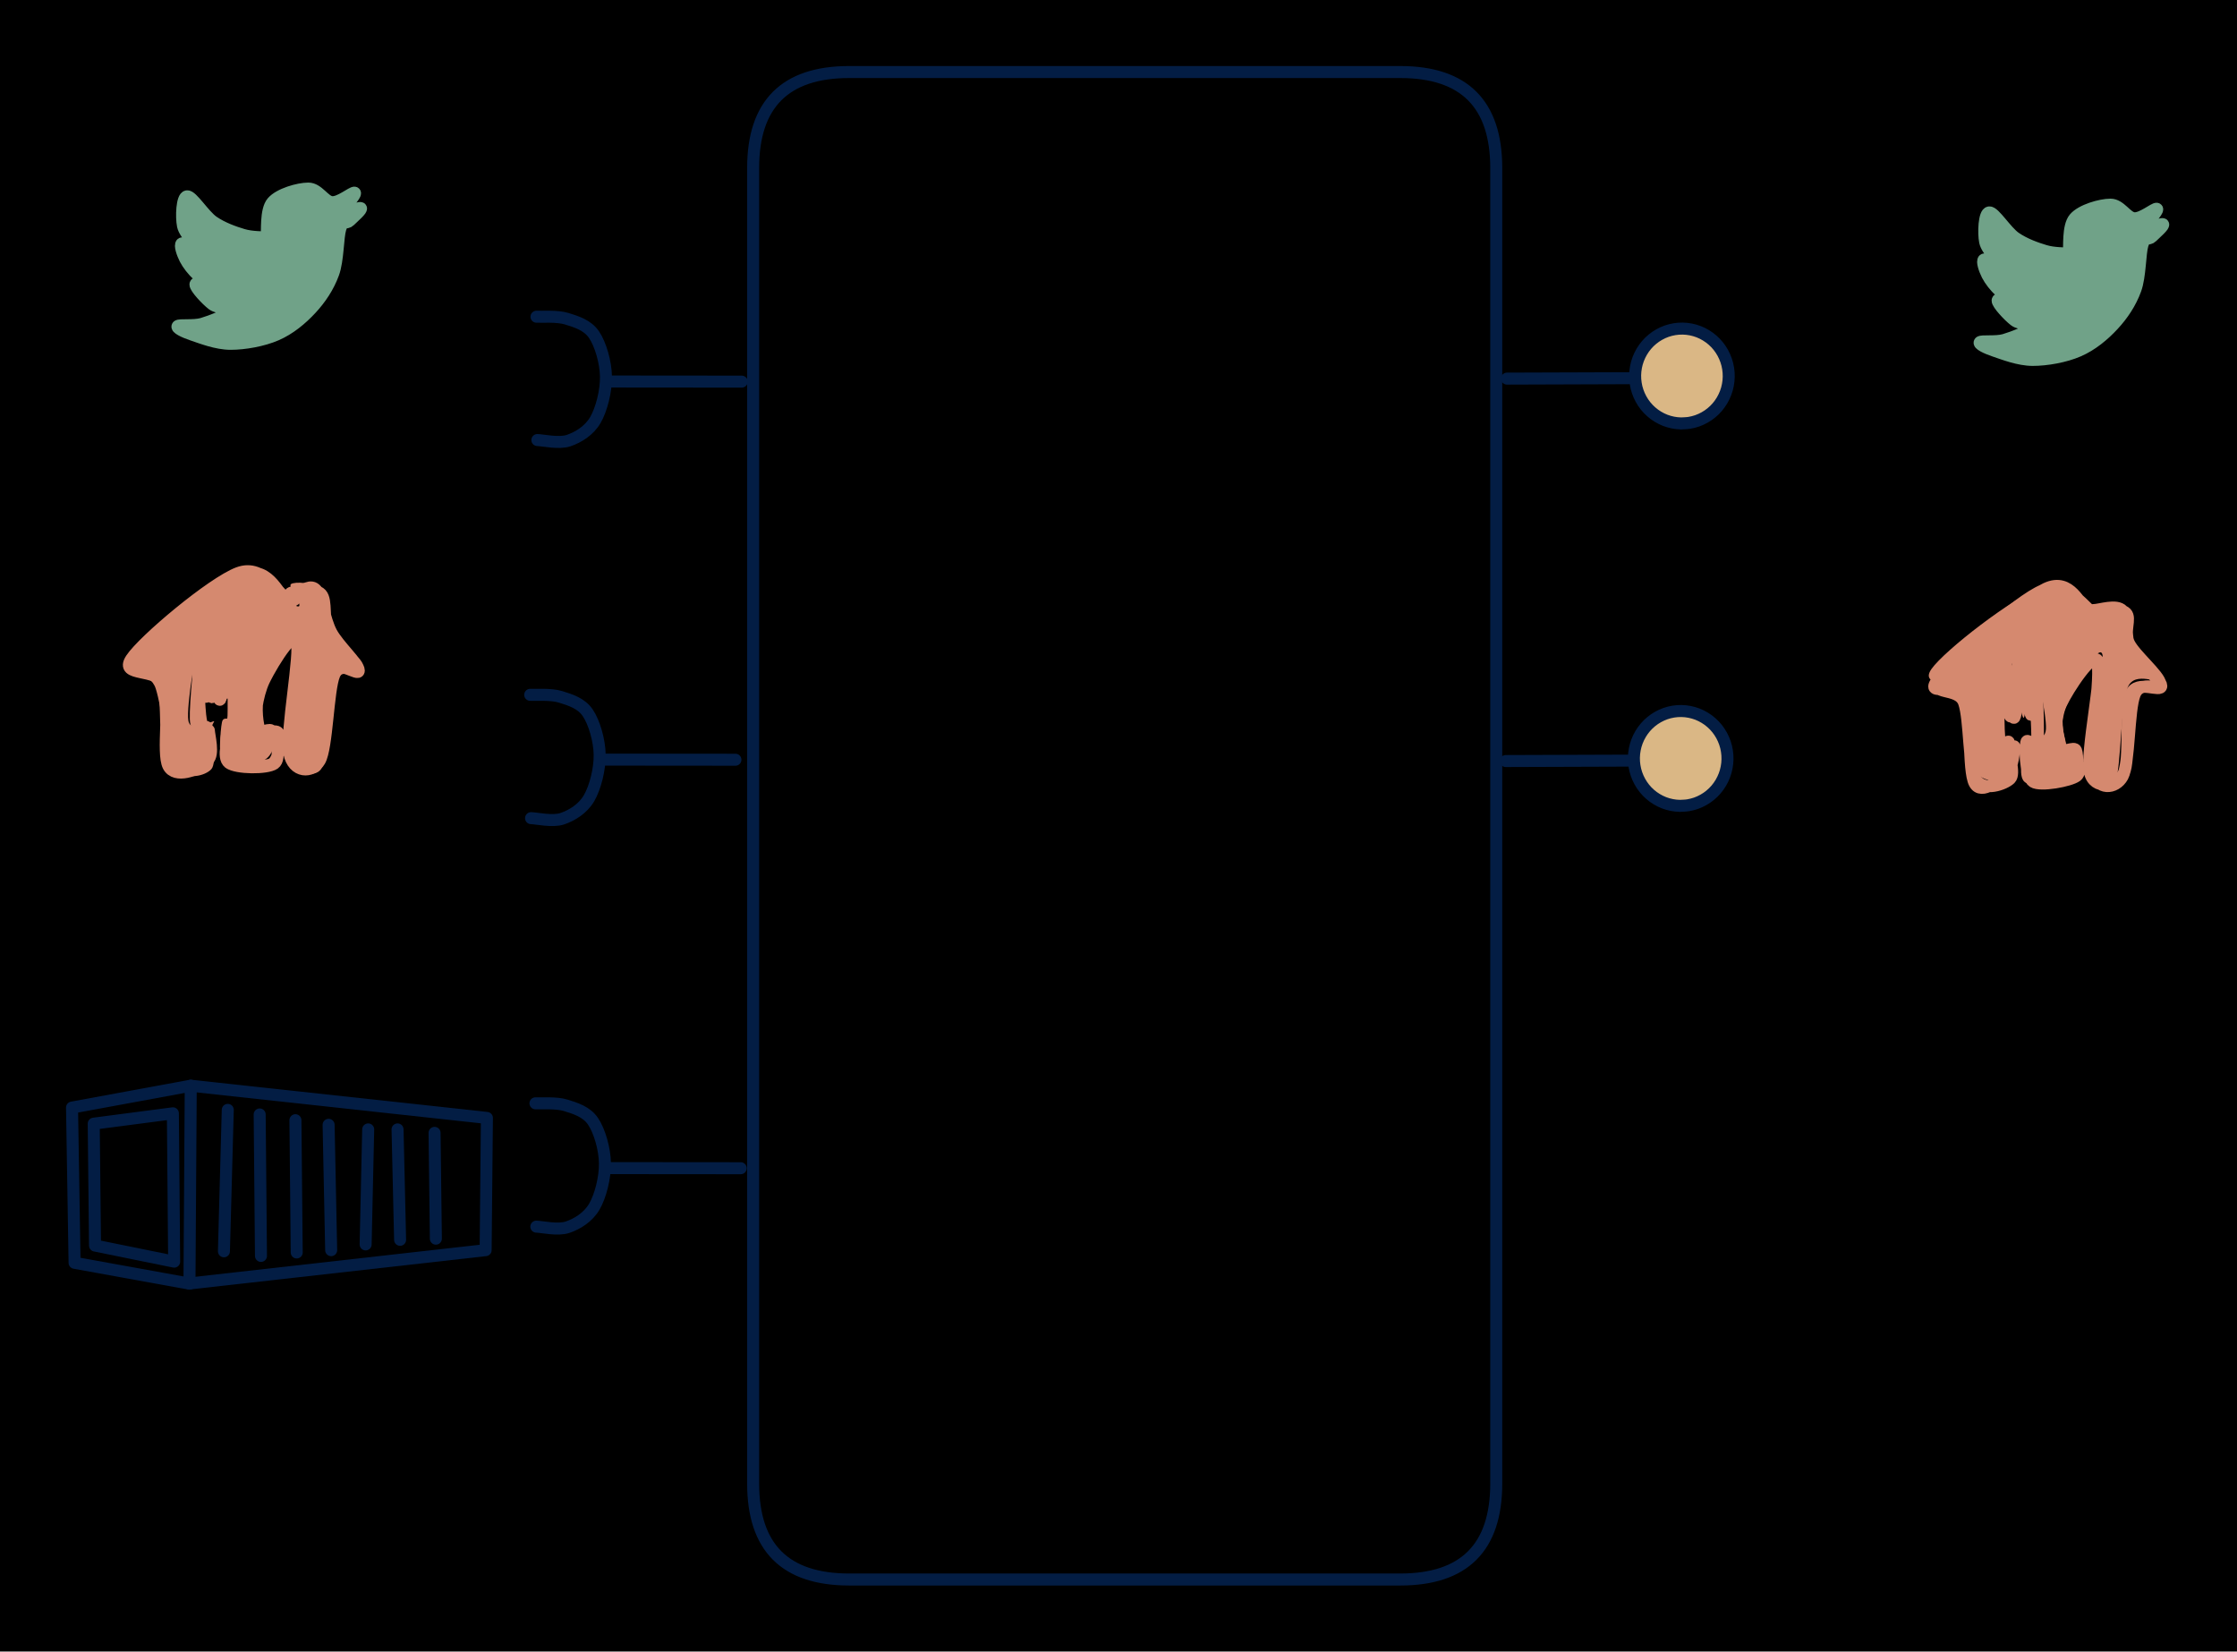
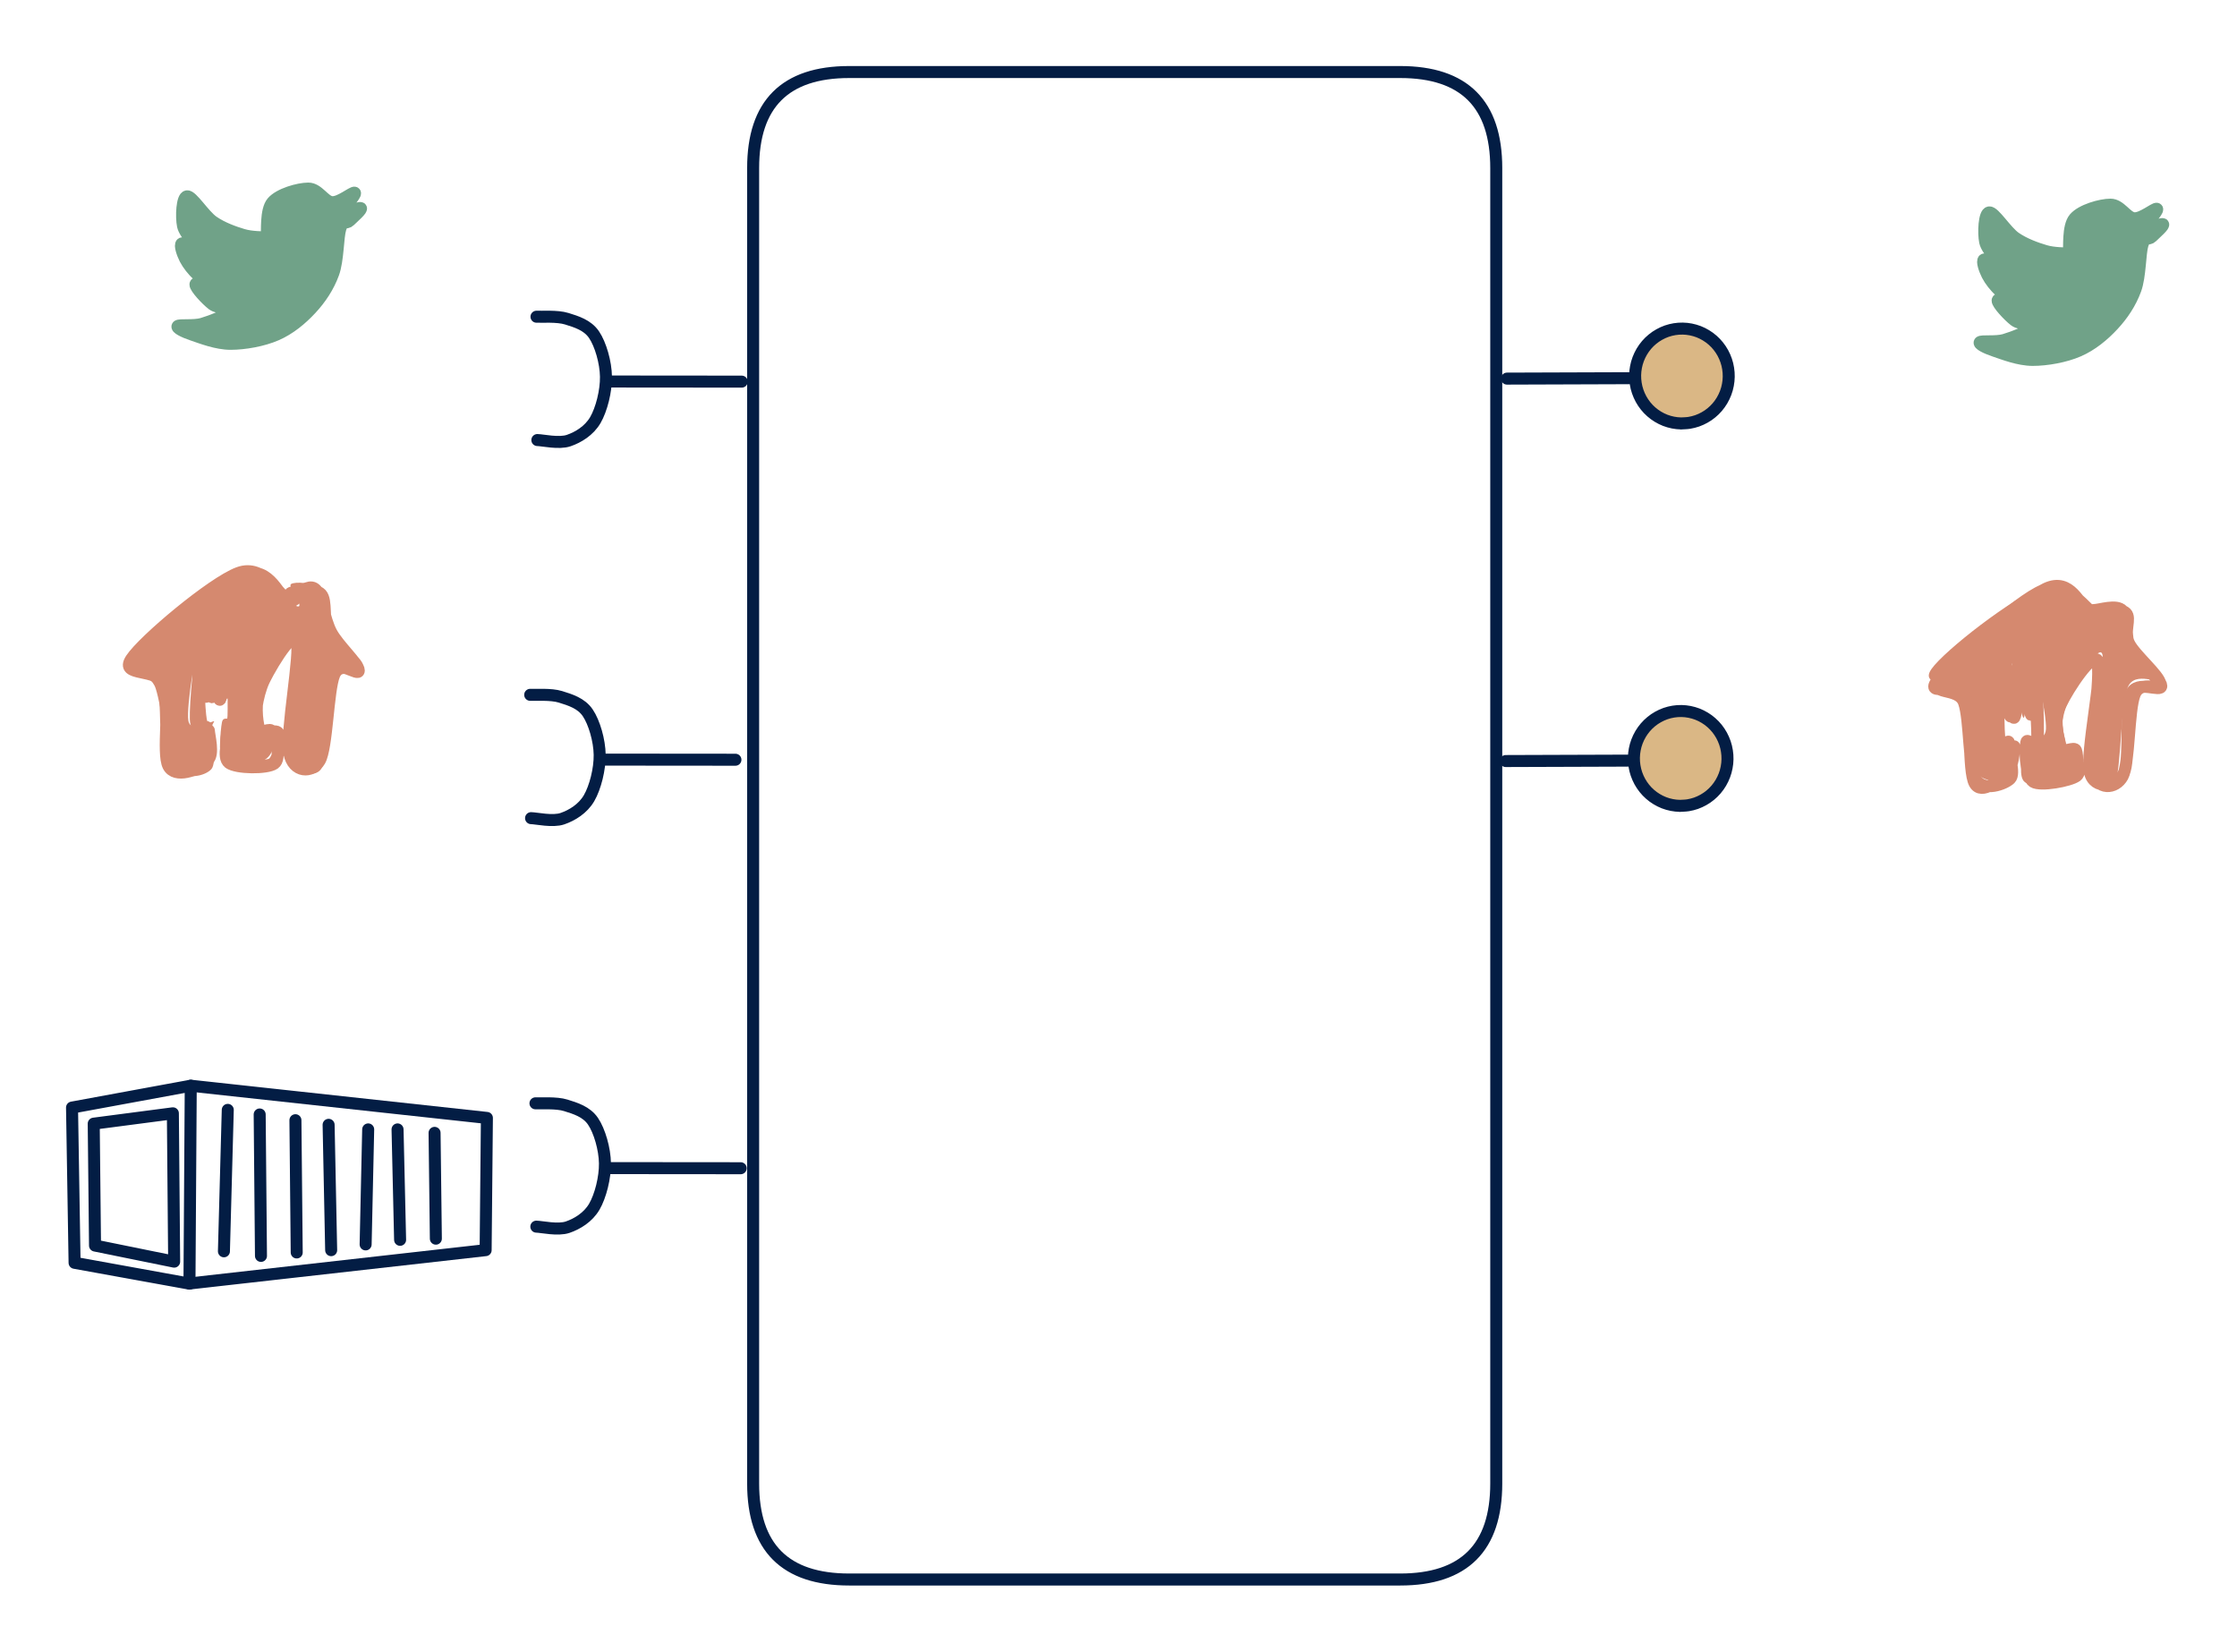
<svg xmlns="http://www.w3.org/2000/svg" version="1.1" viewBox="3001.583 -14 745.384 550.24" width="745.384" height="550.24">
-   <rect x="3001.583" y="-14" width="745.384" height="550.24" fill="#000000" />
  <g stroke-linecap="round">
    <g transform="translate(3090.403 65.15759) rotate(0 0.8961443 9.527954)" fill-rule="evenodd">
      <path d="M0 0 C0.32 -1.97, -0.4 -9.07, 1.93 -11.8 C4.25 -14.52, 10.62 -16.33, 13.92 -16.33 C17.23 -16.33, 19.21 -12.02, 21.77 -11.8 C24.34 -11.57, 28.51 -15.15, 29.33 -14.97 C30.14 -14.8, 27.6 -11.95, 26.66 -10.74 C25.72 -9.53, 22.91 -7.86, 23.7 -7.71 C24.49 -7.56, 30.74 -10.18, 31.4 -9.83 C32.07 -9.48, 28.84 -6.73, 27.7 -5.6 C26.56 -4.46, 25.5 -5.95, 24.59 -3.02 C23.68 -0.1, 23.85 7.49, 22.22 11.95 C20.59 16.41, 17.97 20.34, 14.81 23.74 C11.65 27.15, 7.73 30.42, 3.26 32.36 C-1.21 34.31, -7.33 35.39, -12 35.39 C-16.66 35.39, -21.8 33.35, -24.74 32.36 C-27.67 31.38, -30.17 30.1, -29.63 29.49 C-29.08 28.89, -24.39 29.57, -21.48 28.74 C-18.57 27.9, -12.71 25.58, -12.15 24.5 C-11.58 23.42, -16.15 23.72, -18.07 22.23 C-20 20.74, -23.75 16.76, -23.7 15.58 C-23.65 14.39, -17.9 15.65, -17.78 15.12 C-17.65 14.59, -21.4 13.74, -22.96 12.4 C-24.51 11.07, -26.22 8.85, -27.11 7.11 C-28 5.37, -29.01 2.5, -28.29 1.97 C-27.58 1.44, -22.89 4.92, -22.81 3.93 C-22.74 2.95, -27.23 -0.98, -27.85 -3.93 C-28.46 -6.88, -28.19 -13.54, -26.51 -13.76 C-24.84 -13.99, -20.89 -7.44, -17.78 -5.29 C-14.66 -3.15, -10.81 -1.79, -7.85 -0.91 C-4.89 -0.03, -1.31 -0.15, 0 0" stroke="none" stroke-width="0" fill="#70a288" fill-rule="evenodd" />
      <path d="M0 0 C0.32 -1.97, -0.4 -9.07, 1.93 -11.8 C4.25 -14.52, 10.62 -16.33, 13.92 -16.33 C17.23 -16.33, 19.21 -12.02, 21.77 -11.8 C24.34 -11.57, 28.51 -15.15, 29.33 -14.97 C30.14 -14.8, 27.6 -11.95, 26.66 -10.74 C25.72 -9.53, 22.91 -7.86, 23.7 -7.71 C24.49 -7.56, 30.74 -10.18, 31.4 -9.83 C32.07 -9.48, 28.84 -6.73, 27.7 -5.6 C26.56 -4.46, 25.5 -5.95, 24.59 -3.02 C23.68 -0.1, 23.85 7.49, 22.22 11.95 C20.59 16.41, 17.97 20.34, 14.81 23.74 C11.65 27.15, 7.73 30.42, 3.26 32.36 C-1.21 34.31, -7.33 35.39, -12 35.39 C-16.66 35.39, -21.8 33.35, -24.74 32.36 C-27.67 31.38, -30.17 30.1, -29.63 29.49 C-29.08 28.89, -24.39 29.57, -21.48 28.74 C-18.57 27.9, -12.71 25.58, -12.15 24.5 C-11.58 23.42, -16.15 23.72, -18.07 22.23 C-20 20.74, -23.75 16.76, -23.7 15.58 C-23.65 14.39, -17.9 15.65, -17.78 15.12 C-17.65 14.59, -21.4 13.74, -22.96 12.4 C-24.51 11.07, -26.22 8.85, -27.11 7.11 C-28 5.37, -29.01 2.5, -28.29 1.97 C-27.58 1.44, -22.89 4.92, -22.81 3.93 C-22.74 2.95, -27.23 -0.98, -27.85 -3.93 C-28.46 -6.88, -28.19 -13.54, -26.51 -13.76 C-24.84 -13.99, -20.89 -7.44, -17.78 -5.29 C-14.66 -3.15, -10.81 -1.79, -7.85 -0.91 C-4.89 -0.03, -1.31 -0.15, 0 0 M0 0 C0.32 -1.97, -0.4 -9.07, 1.93 -11.8 C4.25 -14.52, 10.62 -16.33, 13.92 -16.33 C17.23 -16.33, 19.21 -12.02, 21.77 -11.8 C24.34 -11.57, 28.51 -15.15, 29.33 -14.97 C30.14 -14.8, 27.6 -11.95, 26.66 -10.74 C25.72 -9.53, 22.91 -7.86, 23.7 -7.71 C24.49 -7.56, 30.74 -10.18, 31.4 -9.83 C32.07 -9.48, 28.84 -6.73, 27.7 -5.6 C26.56 -4.46, 25.5 -5.95, 24.59 -3.02 C23.68 -0.1, 23.85 7.49, 22.22 11.95 C20.59 16.41, 17.97 20.34, 14.81 23.74 C11.65 27.15, 7.73 30.42, 3.26 32.36 C-1.21 34.31, -7.33 35.39, -12 35.39 C-16.66 35.39, -21.8 33.35, -24.74 32.36 C-27.67 31.38, -30.17 30.1, -29.63 29.49 C-29.08 28.89, -24.39 29.57, -21.48 28.74 C-18.57 27.9, -12.71 25.58, -12.15 24.5 C-11.58 23.42, -16.15 23.72, -18.07 22.23 C-20 20.74, -23.75 16.76, -23.7 15.58 C-23.65 14.39, -17.9 15.65, -17.78 15.12 C-17.65 14.59, -21.4 13.74, -22.96 12.4 C-24.51 11.07, -26.22 8.85, -27.11 7.11 C-28 5.37, -29.01 2.5, -28.29 1.97 C-27.58 1.44, -22.89 4.92, -22.81 3.93 C-22.74 2.95, -27.23 -0.98, -27.85 -3.93 C-28.46 -6.88, -28.19 -13.54, -26.51 -13.76 C-24.84 -13.99, -20.89 -7.44, -17.78 -5.29 C-14.66 -3.15, -10.81 -1.79, -7.85 -0.91 C-4.89 -0.03, -1.31 -0.15, 0 0" stroke="#70a288" stroke-width="4" fill="none" />
    </g>
  </g>
  <g stroke-linecap="round">
    <g transform="translate(3070.528 228.627) rotate(0 12.30182 -18.77352)" fill-rule="evenodd">
      <path d="M1.3 -0.12 C1.67 2.04, 3.41 11.38, 1.5 13.6 C-0.41 15.82, -7.07 17.69, -10.16 13.22 C-13.26 8.76, -15.09 -7.08, -17.05 -13.19 C-19.01 -19.29, -26.9 -17.17, -21.93 -23.41 C-16.97 -29.65, 4.06 -47.75, 12.75 -50.62 C21.44 -53.48, 27.65 -41.03, 30.19 -40.6 C32.74 -40.17, 26.74 -47.14, 28.02 -48.03 C29.3 -48.92, 35.72 -48.69, 37.88 -45.95 C40.03 -43.21, 38.81 -35.8, 40.98 -31.57 C43.14 -27.34, 50.96 -23.2, 50.87 -20.56 C50.77 -17.92, 42.54 -21.39, 40.41 -15.72 C38.28 -10.05, 40.45 9.6, 38.1 13.45 C35.76 17.31, 27.72 14.45, 26.34 7.4 C24.95 0.35, 31.3 -25.57, 29.77 -28.85 C28.24 -32.12, 19.63 -16.81, 17.16 -12.26 C14.7 -7.71, 14.1 -3.57, 14.97 -1.54 C15.84 0.5, 21.57 -1.98, 22.4 -0.06 C23.24 1.87, 22.69 7.82, 19.99 9.99 C17.29 12.17, 8.69 15.01, 6.19 13.01 C3.7 11.01, 4.41 0.98, 5.02 -2.02 C5.62 -5.03, 9.27 -0.83, 9.81 -5.03 C10.35 -9.24, 8.92 -26.7, 8.26 -27.26 C7.6 -27.83, 7.01 -8.16, 5.86 -8.41 C4.72 -8.66, 2.1 -28.76, 1.39 -28.74 C0.68 -28.72, 2.17 -8.14, 1.59 -8.29 C1 -8.44, -0.82 -30.61, -2.11 -29.66 C-3.41 -28.7, -6.94 -7.12, -6.18 -2.57 C-5.42 1.99, 1.61 -2.55, 2.44 -2.32" stroke="none" stroke-width="0" fill="#d5896f" fill-rule="evenodd" />
      <path d="M0.65 0.73 C0.72 2.45, 2.45 8.73, 0.35 10.52 C-1.75 12.3, -9.42 15.74, -11.93 11.43 C-14.45 7.12, -12.8 -9.58, -14.76 -15.36 C-16.72 -21.14, -28.24 -17.27, -23.69 -23.24 C-19.15 -29.22, 4.02 -48.09, 12.49 -51.21 C20.95 -54.33, 24.48 -42.97, 27.09 -41.97 C29.71 -40.96, 26.35 -44.73, 28.18 -45.19 C30.01 -45.64, 35.99 -46.92, 38.05 -44.7 C40.11 -42.48, 38.49 -35.96, 40.54 -31.85 C42.59 -27.74, 50.01 -22.37, 50.33 -20.02 C50.64 -17.67, 44.54 -22.88, 42.41 -17.75 C40.29 -12.61, 40.08 6.47, 37.59 10.8 C35.09 15.14, 28.74 14.94, 27.45 8.27 C26.16 1.6, 31.45 -25.57, 29.86 -29.22 C28.28 -32.88, 20.01 -18.52, 17.93 -13.65 C15.84 -8.78, 16.69 -2.5, 17.35 -0.02 C18.01 2.47, 21.04 -0.72, 21.89 1.25 C22.74 3.21, 24.87 10.08, 22.45 11.79 C20.02 13.51, 9.83 13.4, 7.36 11.54 C4.88 9.68, 7.29 3, 7.59 0.62 C7.89 -1.77, 9.04 1.71, 9.17 -2.77 C9.29 -7.25, 8.85 -24.76, 8.36 -26.26 C7.86 -27.76, 6.82 -11.7, 6.2 -11.75 C5.58 -11.8, 5.39 -26.79, 4.63 -26.55 C3.88 -26.32, 2.65 -10.07, 1.67 -10.36 C0.69 -10.65, -0.37 -29.5, -1.26 -28.28 C-2.16 -27.07, -3.9 -7.73, -3.7 -3.07 C-3.5 1.58, -0.64 -1.06, -0.08 -0.36 M-0.47 0.07 C-0.58 1.92, 1.27 9.63, -0.79 11.72 C-2.85 13.8, -10.6 16.94, -12.83 12.58 C-15.06 8.23, -12.13 -8.47, -14.19 -14.42 C-16.25 -20.36, -29.32 -16.88, -25.21 -23.1 C-21.11 -29.31, 1.69 -48.43, 10.44 -51.72 C19.19 -55, 23.92 -43.86, 27.27 -42.8 C30.62 -41.73, 29 -44.78, 30.53 -45.31 C32.07 -45.84, 34.66 -48.2, 36.48 -45.98 C38.29 -43.75, 39.08 -36.43, 41.43 -31.97 C43.79 -27.51, 50.6 -21.47, 50.61 -19.23 C50.61 -16.98, 43.6 -23.35, 41.46 -18.51 C39.33 -13.67, 39.75 5.37, 37.82 9.79 C35.89 14.21, 31.08 14.64, 29.89 8.01 C28.69 1.38, 32.46 -26.01, 30.64 -29.98 C28.83 -33.96, 21.36 -20.89, 18.99 -15.84 C16.61 -10.78, 15.6 -2.56, 16.41 0.36 C17.22 3.27, 23.01 -0.28, 23.86 1.66 C24.72 3.59, 24.24 10.6, 21.54 11.95 C18.83 13.3, 10.05 11.84, 7.64 9.78 C5.23 7.71, 6.88 1.89, 7.08 -0.43 C7.29 -2.75, 8.72 0.18, 8.87 -4.17 C9.02 -8.51, 8.76 -25.61, 7.99 -26.5 C7.22 -27.38, 5.06 -8.99, 4.25 -9.47 C3.44 -9.96, 3.89 -29.23, 3.14 -29.39 C2.39 -29.56, 0.79 -10.54, -0.26 -10.46 C-1.31 -10.38, -2.83 -29.92, -3.16 -28.92 C-3.5 -27.91, -2.78 -9.4, -2.25 -4.41 C-1.73 0.58, -0.59 0.23, -0.02 1.02" stroke="#d5896f" stroke-width="4" fill="none" />
    </g>
  </g>
  <g stroke-linecap="round">
    <g transform="translate(3032.814 360.368) rotate(0 13.39865 21.26245)">
      <path d="M0 0 C0.12 10.98, 0.23 21.96, 0.43 40.61 M0 0 C0.11 10.62, 0.22 21.23, 0.43 40.61 M0.43 40.61 C8.74 42.3, 17.06 43.99, 26.8 45.97 M0.43 40.61 C6.91 41.93, 13.4 43.25, 26.8 45.97 M26.8 45.97 C26.67 30.95, 26.54 15.92, 26.37 -3.45 M26.8 45.97 C26.68 31.92, 26.56 17.86, 26.37 -3.45 M26.37 -3.45 C19.9 -2.6, 13.42 -1.75, 0 0 M26.37 -3.45 C18.23 -2.38, 10.09 -1.32, 0 0" stroke="#031d44" stroke-width="4" fill="none" />
    </g>
  </g>
  <g stroke-linecap="round">
    <g transform="translate(3025.583 355.0045) rotate(0 19.77896 25.68963)">
      <path d="M0 0 C0.24 14.44, 0.47 28.88, 0.85 51.72 M0 0 C0.33 19.89, 0.65 39.78, 0.85 51.72 M0.85 51.72 C13.09 53.94, 25.33 56.16, 39.13 58.66 M0.85 51.72 C11.18 53.59, 21.51 55.46, 39.13 58.66 M39.13 58.66 C39.28 35.59, 39.43 12.52, 39.56 -7.28 M39.13 58.66 C39.26 38.73, 39.39 18.8, 39.56 -7.28 M39.56 -7.28 C27.21 -5.01, 14.86 -2.73, 0 0 M39.56 -7.28 C28.9 -5.32, 18.25 -3.36, 0 0" stroke="#031d44" stroke-width="4" fill="none" />
    </g>
  </g>
  <g stroke-linecap="round">
    <g transform="translate(3065.141 347.7255) rotate(0 49.12839 32.94722)">
      <path d="M0 0 C34.75 3.78, 69.5 7.55, 98.68 10.73 M0 0 C37.69 4.1, 75.38 8.19, 98.68 10.73 M98.68 10.73 C98.56 23.68, 98.43 36.64, 98.26 54.78 M98.68 10.73 C98.56 23.49, 98.44 36.26, 98.26 54.78 M98.26 54.78 C74.99 57.4, 51.73 60.02, -0.43 65.89 M98.26 54.78 C66.45 58.36, 34.65 61.95, -0.43 65.89" stroke="#031d44" stroke-width="4" fill="none" />
    </g>
  </g>
  <g stroke-linecap="round">
    <g transform="translate(3077.477 355.7707) rotate(0 -0.6380311 23.56109)">
      <path d="M0 0 C-0.37 13.79, -0.75 27.57, -1.28 47.12 M0 0 C-0.43 15.74, -0.85 31.48, -1.28 47.12" stroke="#031d44" stroke-width="4" fill="none" />
    </g>
  </g>
  <g stroke-linecap="round">
    <g transform="translate(3088.11 357.3031) rotate(0 0.212677 23.56109)">
      <path d="M0 0 C0.14 15.64, 0.28 31.28, 0.43 47.12 M0 0 C0.13 14.91, 0.27 29.82, 0.43 47.12" stroke="#031d44" stroke-width="4" fill="none" />
    </g>
  </g>
  <g stroke-linecap="round">
    <g transform="translate(3100.02 359.2187) rotate(0 0.212677 22.02866)">
      <path d="M0 0 C0.1 9.99, 0.19 19.97, 0.43 44.06 M0 0 C0.15 15.56, 0.3 31.12, 0.43 44.06" stroke="#031d44" stroke-width="4" fill="none" />
    </g>
  </g>
  <g stroke-linecap="round">
    <g transform="translate(3111.079 360.7511) rotate(0 0.4253541 20.87934)">
      <path d="M0 0 C0.22 10.66, 0.43 21.32, 0.85 41.76 M0 0 C0.23 11.26, 0.46 22.53, 0.85 41.76" stroke="#031d44" stroke-width="4" fill="none" />
    </g>
  </g>
  <g stroke-linecap="round">
    <g transform="translate(3124.265 362.2835) rotate(0 -0.4253541 19.15536)">
      <path d="M0 0 C-0.27 12.08, -0.54 24.16, -0.85 38.31 M0 0 C-0.21 9.42, -0.42 18.85, -0.85 38.31" stroke="#031d44" stroke-width="4" fill="none" />
    </g>
  </g>
  <g stroke-linecap="round">
    <g transform="translate(3134.049 362.2835) rotate(0 0.4253541 18.38914)">
      <path d="M0 0 C0.27 11.76, 0.54 23.51, 0.85 36.78 M0 0 C0.23 9.92, 0.46 19.85, 0.85 36.78" stroke="#031d44" stroke-width="4" fill="none" />
    </g>
  </g>
  <g stroke-linecap="round">
    <g transform="translate(3146.384 363.4328) rotate(0 0.212677 17.62293)">
      <path d="M0 0 C0.13 10.37, 0.25 20.73, 0.43 35.25 M0 0 C0.12 10.21, 0.25 20.43, 0.43 35.25" stroke="#031d44" stroke-width="4" fill="none" />
    </g>
  </g>
  <g stroke-linecap="round" transform="translate(3252.535 10) rotate(0 123.8051 251.1225)">
    <path d="M32 0 C87.1 0, 142.2 0, 215.61 0 M32 0 C93.57 0, 155.14 0, 215.61 0 M215.61 0 C236.94 0, 247.61 10.67, 247.61 32 M215.61 0 C236.94 0, 247.61 10.67, 247.61 32 M247.61 32 C247.61 168.81, 247.61 305.63, 247.61 470.24 M247.61 32 C247.61 150.06, 247.61 268.11, 247.61 470.24 M247.61 470.24 C247.61 491.58, 236.94 502.24, 215.61 502.24 M247.61 470.24 C247.61 491.58, 236.94 502.24, 215.61 502.24 M215.61 502.24 C172.96 502.24, 130.3 502.24, 32 502.24 M215.61 502.24 C142.92 502.24, 70.23 502.24, 32 502.24 M32 502.24 C10.67 502.24, 0 491.58, 0 470.24 M32 502.24 C10.67 502.24, 0 491.58, 0 470.24 M0 470.24 C0 324.98, 0 179.72, 0 32 M0 470.24 C0 360.59, 0 250.94, 0 32 M0 32 C0 10.67, 10.67 0, 32 0 M0 32 C0 10.67, 10.67 0, 32 0" stroke="#031d44" stroke-width="4" fill="none" />
  </g>
  <g stroke-linecap="round">
    <g transform="translate(3171.795 100.8198) rotate(269.5993 20.20242 11.50673)">
      <path d="M0 0 C-0.04 1.74, -1.34 7.21, -0.25 10.44 C0.83 13.66, 2.98 17.27, 6.52 19.37 C10.05 21.46, 16.21 23.05, 20.95 23.01 C25.69 22.98, 31.74 21.29, 34.97 19.13 C38.2 16.98, 39.33 13.27, 40.35 10.08 C41.37 6.89, 40.97 1.68, 41.09 0 M0 0 C-0.04 1.74, -1.34 7.21, -0.25 10.44 C0.83 13.66, 2.98 17.27, 6.52 19.37 C10.05 21.46, 16.21 23.05, 20.95 23.01 C25.69 22.98, 31.74 21.29, 34.97 19.13 C38.2 16.98, 39.33 13.27, 40.35 10.08 C41.37 6.89, 40.97 1.68, 41.09 0" stroke="#031d44" stroke-width="4" fill="none" />
    </g>
  </g>
  <g stroke-linecap="round">
    <g transform="translate(3226.701 90.92797) rotate(269.5993 -0.1761756 22.19813)">
      <path d="M0 0 C-0.06 7.4, -0.29 37, -0.35 44.4 M0 0 C-0.06 7.4, -0.29 37, -0.35 44.4" stroke="#031d44" stroke-width="4" fill="none" />
    </g>
  </g>
  <g stroke-linecap="round">
    <g transform="translate(3169.699 226.7918) rotate(269.5993 20.20242 11.50673)">
      <path d="M0 0 C-0.04 1.74, -1.34 7.21, -0.25 10.44 C0.83 13.66, 2.98 17.27, 6.52 19.37 C10.05 21.46, 16.21 23.05, 20.95 23.01 C25.69 22.98, 31.74 21.29, 34.97 19.13 C38.2 16.98, 39.33 13.27, 40.35 10.08 C41.37 6.89, 40.97 1.68, 41.09 0 M0 0 C-0.04 1.74, -1.34 7.21, -0.25 10.44 C0.83 13.66, 2.98 17.27, 6.52 19.37 C10.05 21.46, 16.21 23.05, 20.95 23.01 C25.69 22.98, 31.74 21.29, 34.97 19.13 C38.2 16.98, 39.33 13.27, 40.35 10.08 C41.37 6.89, 40.97 1.68, 41.09 0" stroke="#031d44" stroke-width="4" fill="none" />
    </g>
  </g>
  <g stroke-linecap="round">
    <g transform="translate(3224.605 216.9) rotate(269.5993 -0.1761756 22.19813)">
      <path d="M0 0 C-0.06 7.4, -0.29 37, -0.35 44.4 M0 0 C-0.06 7.4, -0.29 37, -0.35 44.4" stroke="#031d44" stroke-width="4" fill="none" />
    </g>
  </g>
  <g stroke-linecap="round">
    <g transform="translate(3171.455 362.8896) rotate(269.5993 20.20242 11.50673)">
      <path d="M0 0 C-0.04 1.74, -1.34 7.21, -0.25 10.44 C0.83 13.66, 2.98 17.27, 6.52 19.37 C10.05 21.46, 16.21 23.05, 20.95 23.01 C25.69 22.98, 31.74 21.29, 34.97 19.13 C38.2 16.98, 39.33 13.27, 40.35 10.08 C41.37 6.89, 40.97 1.68, 41.09 0 M0 0 C-0.04 1.74, -1.34 7.21, -0.25 10.44 C0.83 13.66, 2.98 17.27, 6.52 19.37 C10.05 21.46, 16.21 23.05, 20.95 23.01 C25.69 22.98, 31.74 21.29, 34.97 19.13 C38.2 16.98, 39.33 13.27, 40.35 10.08 C41.37 6.89, 40.97 1.68, 41.09 0" stroke="#031d44" stroke-width="4" fill="none" />
    </g>
  </g>
  <g stroke-linecap="round">
    <g transform="translate(3226.361 352.9978) rotate(269.5993 -0.1761756 22.19813)">
      <path d="M0 0 C-0.06 7.4, -0.29 37, -0.35 44.4 M0 0 C-0.06 7.4, -0.29 37, -0.35 44.4" stroke="#031d44" stroke-width="4" fill="none" />
    </g>
  </g>
  <g stroke-linecap="round">
    <g transform="translate(3523.627 91.75807) rotate(90.96151 0.4103828 20.31395)">
      <path d="M0 0 C0.14 6.77, 0.68 33.86, 0.82 40.63 M0 0 C0.14 6.77, 0.68 33.86, 0.82 40.63" stroke="#031d44" stroke-width="4" fill="none" />
    </g>
  </g>
  <g stroke-linecap="round" transform="translate(3546.216 95.67833) rotate(90.96151 15.79974 15.59455)">
    <path d="M31.6 15.59 C31.6 16.5, 31.52 17.41, 31.36 18.3 C31.2 19.19, 30.96 20.08, 30.65 20.93 C30.33 21.78, 29.94 22.61, 29.48 23.39 C29.03 24.17, 28.49 24.93, 27.9 25.62 C27.32 26.31, 26.66 26.96, 25.96 27.54 C25.26 28.12, 24.49 28.65, 23.7 29.1 C22.91 29.55, 22.06 29.94, 21.2 30.25 C20.34 30.56, 19.44 30.8, 18.54 30.95 C17.64 31.11, 16.71 31.19, 15.8 31.19 C14.89 31.19, 13.96 31.11, 13.06 30.95 C12.16 30.8, 11.26 30.56, 10.4 30.25 C9.54 29.94, 8.69 29.55, 7.9 29.1 C7.11 28.65, 6.34 28.12, 5.64 27.54 C4.94 26.96, 4.28 26.31, 3.7 25.62 C3.11 24.93, 2.57 24.17, 2.12 23.39 C1.66 22.61, 1.27 21.78, 0.95 20.93 C0.64 20.08, 0.4 19.19, 0.24 18.3 C0.08 17.41, 0 16.5, 0 15.59 C0 14.69, 0.08 13.78, 0.24 12.89 C0.4 12, 0.64 11.11, 0.95 10.26 C1.27 9.41, 1.66 8.58, 2.12 7.8 C2.57 7.02, 3.11 6.26, 3.7 5.57 C4.28 4.88, 4.94 4.23, 5.64 3.65 C6.34 3.07, 7.11 2.54, 7.9 2.09 C8.69 1.64, 9.54 1.25, 10.4 0.94 C11.26 0.63, 12.16 0.39, 13.06 0.24 C13.96 0.08, 14.89 0, 15.8 0 C16.71 0, 17.64 0.08, 18.54 0.24 C19.44 0.39, 20.34 0.63, 21.2 0.94 C22.06 1.25, 22.91 1.64, 23.7 2.09 C24.49 2.54, 25.26 3.07, 25.96 3.65 C26.66 4.23, 27.32 4.88, 27.9 5.57 C28.49 6.26, 29.03 7.02, 29.48 7.8 C29.94 8.58, 30.33 9.41, 30.65 10.26 C30.96 11.11, 31.2 12, 31.36 12.89 C31.52 13.78, 31.56 15.14, 31.6 15.59 C31.64 16.05, 31.64 15.14, 31.6 15.59" stroke="none" stroke-width="0" fill="#dab785" />
    <path d="M31.6 15.59 C31.6 16.5, 31.52 17.41, 31.36 18.3 C31.2 19.19, 30.96 20.08, 30.65 20.93 C30.33 21.78, 29.94 22.61, 29.48 23.39 C29.03 24.17, 28.49 24.93, 27.9 25.62 C27.32 26.31, 26.66 26.96, 25.96 27.54 C25.26 28.12, 24.49 28.65, 23.7 29.1 C22.91 29.55, 22.06 29.94, 21.2 30.25 C20.34 30.56, 19.44 30.8, 18.54 30.95 C17.64 31.11, 16.71 31.19, 15.8 31.19 C14.89 31.19, 13.96 31.11, 13.06 30.95 C12.16 30.8, 11.26 30.56, 10.4 30.25 C9.54 29.94, 8.69 29.55, 7.9 29.1 C7.11 28.65, 6.34 28.12, 5.64 27.54 C4.94 26.96, 4.28 26.31, 3.7 25.62 C3.11 24.93, 2.57 24.17, 2.12 23.39 C1.66 22.61, 1.27 21.78, 0.95 20.93 C0.64 20.08, 0.4 19.19, 0.24 18.3 C0.08 17.41, 0 16.5, 0 15.59 C0 14.69, 0.08 13.78, 0.24 12.89 C0.4 12, 0.64 11.11, 0.95 10.26 C1.27 9.41, 1.66 8.58, 2.12 7.8 C2.57 7.02, 3.11 6.26, 3.7 5.57 C4.28 4.88, 4.94 4.23, 5.64 3.65 C6.34 3.07, 7.11 2.54, 7.9 2.09 C8.69 1.64, 9.54 1.25, 10.4 0.94 C11.26 0.63, 12.16 0.39, 13.06 0.24 C13.96 0.08, 14.89 0, 15.8 0 C16.71 0, 17.64 0.08, 18.54 0.24 C19.44 0.39, 20.34 0.63, 21.2 0.94 C22.06 1.25, 22.91 1.64, 23.7 2.09 C24.49 2.54, 25.26 3.07, 25.96 3.65 C26.66 4.23, 27.32 4.88, 27.9 5.57 C28.49 6.26, 29.03 7.02, 29.48 7.8 C29.94 8.58, 30.33 9.41, 30.65 10.26 C30.96 11.11, 31.2 12, 31.36 12.89 C31.52 13.78, 31.56 15.14, 31.6 15.59 C31.64 16.05, 31.64 15.14, 31.6 15.59" stroke="#031d44" stroke-width="4" fill="none" />
  </g>
  <g stroke-linecap="round">
    <g transform="translate(3523.213 219.1714) rotate(90.96151 0.4103828 20.31395)">
      <path d="M0 0 C0.14 6.77, 0.68 33.86, 0.82 40.63 M0 0 C0.14 6.77, 0.68 33.86, 0.82 40.63" stroke="#031d44" stroke-width="4" fill="none" />
    </g>
  </g>
  <g stroke-linecap="round" transform="translate(3545.803 223.0917) rotate(90.96151 15.79974 15.59455)">
    <path d="M31.6 15.59 C31.6 16.5, 31.52 17.41, 31.36 18.3 C31.2 19.19, 30.96 20.08, 30.65 20.93 C30.33 21.78, 29.94 22.61, 29.48 23.39 C29.03 24.17, 28.49 24.93, 27.9 25.62 C27.32 26.31, 26.66 26.96, 25.96 27.54 C25.26 28.12, 24.49 28.65, 23.7 29.1 C22.91 29.55, 22.06 29.94, 21.2 30.25 C20.34 30.56, 19.44 30.8, 18.54 30.95 C17.64 31.11, 16.71 31.19, 15.8 31.19 C14.89 31.19, 13.96 31.11, 13.06 30.95 C12.16 30.8, 11.26 30.56, 10.4 30.25 C9.54 29.94, 8.69 29.55, 7.9 29.1 C7.11 28.65, 6.34 28.12, 5.64 27.54 C4.94 26.96, 4.28 26.31, 3.7 25.62 C3.11 24.93, 2.57 24.17, 2.12 23.39 C1.66 22.61, 1.27 21.78, 0.95 20.93 C0.64 20.08, 0.4 19.19, 0.24 18.3 C0.08 17.41, 0 16.5, 0 15.59 C0 14.69, 0.08 13.78, 0.24 12.89 C0.4 12, 0.64 11.11, 0.95 10.26 C1.27 9.41, 1.66 8.58, 2.12 7.8 C2.57 7.02, 3.11 6.26, 3.7 5.57 C4.28 4.88, 4.94 4.23, 5.64 3.65 C6.34 3.07, 7.11 2.54, 7.9 2.09 C8.69 1.64, 9.54 1.25, 10.4 0.94 C11.26 0.63, 12.16 0.39, 13.06 0.24 C13.96 0.08, 14.89 0, 15.8 0 C16.71 0, 17.64 0.08, 18.54 0.24 C19.44 0.39, 20.34 0.63, 21.2 0.94 C22.06 1.25, 22.91 1.64, 23.7 2.09 C24.49 2.54, 25.26 3.07, 25.96 3.65 C26.66 4.23, 27.32 4.88, 27.9 5.57 C28.49 6.26, 29.03 7.02, 29.48 7.8 C29.94 8.58, 30.33 9.41, 30.65 10.26 C30.96 11.11, 31.2 12, 31.36 12.89 C31.52 13.78, 31.56 15.14, 31.6 15.59 C31.64 16.05, 31.64 15.14, 31.6 15.59" stroke="none" stroke-width="0" fill="#dab785" />
    <path d="M31.6 15.59 C31.6 16.5, 31.52 17.41, 31.36 18.3 C31.2 19.19, 30.96 20.08, 30.65 20.93 C30.33 21.78, 29.94 22.61, 29.48 23.39 C29.03 24.17, 28.49 24.93, 27.9 25.62 C27.32 26.31, 26.66 26.96, 25.96 27.54 C25.26 28.12, 24.49 28.65, 23.7 29.1 C22.91 29.55, 22.06 29.94, 21.2 30.25 C20.34 30.56, 19.44 30.8, 18.54 30.95 C17.64 31.11, 16.71 31.19, 15.8 31.19 C14.89 31.19, 13.96 31.11, 13.06 30.95 C12.16 30.8, 11.26 30.56, 10.4 30.25 C9.54 29.94, 8.69 29.55, 7.9 29.1 C7.11 28.65, 6.34 28.12, 5.64 27.54 C4.94 26.96, 4.28 26.31, 3.7 25.62 C3.11 24.93, 2.57 24.17, 2.12 23.39 C1.66 22.61, 1.27 21.78, 0.95 20.93 C0.64 20.08, 0.4 19.19, 0.24 18.3 C0.08 17.41, 0 16.5, 0 15.59 C0 14.69, 0.08 13.78, 0.24 12.89 C0.4 12, 0.64 11.11, 0.95 10.26 C1.27 9.41, 1.66 8.58, 2.12 7.8 C2.57 7.02, 3.11 6.26, 3.7 5.57 C4.28 4.88, 4.94 4.23, 5.64 3.65 C6.34 3.07, 7.11 2.54, 7.9 2.09 C8.69 1.64, 9.54 1.25, 10.4 0.94 C11.26 0.63, 12.16 0.39, 13.06 0.24 C13.96 0.08, 14.89 0, 15.8 0 C16.71 0, 17.64 0.08, 18.54 0.24 C19.44 0.39, 20.34 0.63, 21.2 0.94 C22.06 1.25, 22.91 1.64, 23.7 2.09 C24.49 2.54, 25.26 3.07, 25.96 3.65 C26.66 4.23, 27.32 4.88, 27.9 5.57 C28.49 6.26, 29.03 7.02, 29.48 7.8 C29.94 8.58, 30.33 9.41, 30.65 10.26 C30.96 11.11, 31.2 12, 31.36 12.89 C31.52 13.78, 31.56 15.14, 31.6 15.59 C31.64 16.05, 31.64 15.14, 31.6 15.59" stroke="#031d44" stroke-width="4" fill="none" />
  </g>
  <g stroke-linecap="round">
    <g transform="translate(3690.898 70.51788) rotate(0 0.8961443 9.527954)" fill-rule="evenodd">
      <path d="M0 0 C0.32 -1.97, -0.4 -9.07, 1.93 -11.8 C4.25 -14.52, 10.62 -16.33, 13.92 -16.33 C17.23 -16.33, 19.21 -12.02, 21.77 -11.8 C24.34 -11.57, 28.51 -15.15, 29.33 -14.97 C30.14 -14.8, 27.6 -11.95, 26.66 -10.74 C25.72 -9.53, 22.91 -7.86, 23.7 -7.71 C24.49 -7.56, 30.74 -10.18, 31.4 -9.83 C32.07 -9.48, 28.84 -6.73, 27.7 -5.6 C26.56 -4.46, 25.5 -5.95, 24.59 -3.02 C23.68 -0.1, 23.85 7.49, 22.22 11.95 C20.59 16.41, 17.97 20.34, 14.81 23.74 C11.65 27.15, 7.73 30.42, 3.26 32.36 C-1.21 34.31, -7.33 35.39, -12 35.39 C-16.66 35.39, -21.8 33.35, -24.74 32.36 C-27.67 31.38, -30.17 30.1, -29.63 29.49 C-29.08 28.89, -24.39 29.57, -21.48 28.74 C-18.57 27.9, -12.71 25.58, -12.15 24.5 C-11.58 23.42, -16.15 23.72, -18.07 22.23 C-20 20.74, -23.75 16.76, -23.7 15.58 C-23.65 14.39, -17.9 15.65, -17.78 15.12 C-17.65 14.59, -21.4 13.74, -22.96 12.4 C-24.51 11.07, -26.22 8.85, -27.11 7.11 C-28 5.37, -29.01 2.5, -28.29 1.97 C-27.58 1.44, -22.89 4.92, -22.81 3.93 C-22.74 2.95, -27.23 -0.98, -27.85 -3.93 C-28.46 -6.88, -28.19 -13.54, -26.51 -13.76 C-24.84 -13.99, -20.89 -7.44, -17.78 -5.29 C-14.66 -3.15, -10.81 -1.79, -7.85 -0.91 C-4.89 -0.03, -1.31 -0.15, 0 0" stroke="none" stroke-width="0" fill="#70a288" fill-rule="evenodd" />
      <path d="M0 0 C0.32 -1.97, -0.4 -9.07, 1.93 -11.8 C4.25 -14.52, 10.62 -16.33, 13.92 -16.33 C17.23 -16.33, 19.21 -12.02, 21.77 -11.8 C24.34 -11.57, 28.51 -15.15, 29.33 -14.97 C30.14 -14.8, 27.6 -11.95, 26.66 -10.74 C25.72 -9.53, 22.91 -7.86, 23.7 -7.71 C24.49 -7.56, 30.74 -10.18, 31.4 -9.83 C32.07 -9.48, 28.84 -6.73, 27.7 -5.6 C26.56 -4.46, 25.5 -5.95, 24.59 -3.02 C23.68 -0.1, 23.85 7.49, 22.22 11.95 C20.59 16.41, 17.97 20.34, 14.81 23.74 C11.65 27.15, 7.73 30.42, 3.26 32.36 C-1.21 34.31, -7.33 35.39, -12 35.39 C-16.66 35.39, -21.8 33.35, -24.74 32.36 C-27.67 31.38, -30.17 30.1, -29.63 29.49 C-29.08 28.89, -24.39 29.57, -21.48 28.74 C-18.57 27.9, -12.71 25.58, -12.15 24.5 C-11.58 23.42, -16.15 23.72, -18.07 22.23 C-20 20.74, -23.75 16.76, -23.7 15.58 C-23.65 14.39, -17.9 15.65, -17.78 15.12 C-17.65 14.59, -21.4 13.74, -22.96 12.4 C-24.51 11.07, -26.22 8.85, -27.11 7.11 C-28 5.37, -29.01 2.5, -28.29 1.97 C-27.58 1.44, -22.89 4.92, -22.81 3.93 C-22.74 2.95, -27.23 -0.98, -27.85 -3.93 C-28.46 -6.88, -28.19 -13.54, -26.51 -13.76 C-24.84 -13.99, -20.89 -7.44, -17.78 -5.29 C-14.66 -3.15, -10.81 -1.79, -7.85 -0.91 C-4.89 -0.03, -1.31 -0.15, 0 0 M0 0 C0.32 -1.97, -0.4 -9.07, 1.93 -11.8 C4.25 -14.52, 10.62 -16.33, 13.92 -16.33 C17.23 -16.33, 19.21 -12.02, 21.77 -11.8 C24.34 -11.57, 28.51 -15.15, 29.33 -14.97 C30.14 -14.8, 27.6 -11.95, 26.66 -10.74 C25.72 -9.53, 22.91 -7.86, 23.7 -7.71 C24.49 -7.56, 30.74 -10.18, 31.4 -9.83 C32.07 -9.48, 28.84 -6.73, 27.7 -5.6 C26.56 -4.46, 25.5 -5.95, 24.59 -3.02 C23.68 -0.1, 23.85 7.49, 22.22 11.95 C20.59 16.41, 17.97 20.34, 14.81 23.74 C11.65 27.15, 7.73 30.42, 3.26 32.36 C-1.21 34.31, -7.33 35.39, -12 35.39 C-16.66 35.39, -21.8 33.35, -24.74 32.36 C-27.67 31.38, -30.17 30.1, -29.63 29.49 C-29.08 28.89, -24.39 29.57, -21.48 28.74 C-18.57 27.9, -12.71 25.58, -12.15 24.5 C-11.58 23.42, -16.15 23.72, -18.07 22.23 C-20 20.74, -23.75 16.76, -23.7 15.58 C-23.65 14.39, -17.9 15.65, -17.78 15.12 C-17.65 14.59, -21.4 13.74, -22.96 12.4 C-24.51 11.07, -26.22 8.85, -27.11 7.11 C-28 5.37, -29.01 2.5, -28.29 1.97 C-27.58 1.44, -22.89 4.92, -22.81 3.93 C-22.74 2.95, -27.23 -0.98, -27.85 -3.93 C-28.46 -6.88, -28.19 -13.54, -26.51 -13.76 C-24.84 -13.99, -20.89 -7.44, -17.78 -5.29 C-14.66 -3.15, -10.81 -1.79, -7.85 -0.91 C-4.89 -0.03, -1.31 -0.15, 0 0" stroke="#70a288" stroke-width="4" fill="none" />
    </g>
  </g>
  <g stroke-linecap="round">
    <g transform="translate(3671.023 233.9873) rotate(0 12.88903 -19.13883)" fill-rule="evenodd">
      <path d="M-1.23 -1.23 C-1.2 0.69, 4.12 7.36, 2.62 9.22 C1.11 11.07, -7.3 14, -10.24 9.91 C-13.18 5.81, -12.45 -9.51, -15.05 -15.34 C-17.65 -21.18, -30.17 -18.93, -25.86 -25.1 C-21.54 -31.27, 1.54 -49.18, 10.82 -52.35 C20.11 -55.52, 26.97 -45.26, 29.84 -44.13 C32.7 -43, 26.92 -45.23, 28.03 -45.57 C29.14 -45.91, 34.74 -48.07, 36.5 -46.14 C38.27 -44.2, 36.32 -37.99, 38.61 -33.96 C40.91 -29.93, 50.11 -24.46, 50.27 -21.98 C50.43 -19.5, 42.05 -24.81, 39.58 -19.08 C37.11 -13.35, 37.33 8.16, 35.42 12.41 C33.51 16.65, 28.87 13.51, 28.13 6.39 C27.39 -0.72, 32.54 -27.26, 30.96 -30.29 C29.38 -33.33, 20.65 -16.79, 18.64 -11.82 C16.63 -6.84, 18.63 -2.87, 18.9 -0.43 C19.17 2.01, 19.72 0.79, 20.25 2.82 C20.78 4.85, 24.59 10.12, 22.1 11.75 C19.61 13.39, 8.01 14.63, 5.31 12.64 C2.6 10.65, 4.72 2.74, 5.88 -0.21 C7.05 -3.17, 12.01 -0.4, 12.28 -5.1 C12.55 -9.8, 8.74 -27.78, 7.5 -28.4 C6.26 -29.03, 5.87 -9.05, 4.84 -8.85 C3.81 -8.65, 2.17 -26.55, 1.3 -27.2 C0.44 -27.86, 0.31 -12.39, -0.35 -12.78 C-1 -13.17, -2.18 -31.36, -2.64 -29.55 C-3.1 -27.73, -3.67 -6.53, -3.13 -1.87 C-2.59 2.79, 0.06 -1.66, 0.6 -1.57" stroke="none" stroke-width="0" fill="#d5896f" fill-rule="evenodd" />
      <path d="M-0.31 1.13 C-0.24 3.1, 2.14 9.72, 0.36 11.48 C-1.43 13.24, -8.49 15.91, -11.05 11.69 C-13.61 7.47, -13.03 -8.23, -15 -13.86 C-16.97 -19.48, -27.24 -15.81, -22.86 -22.06 C-18.48 -28.3, 2.69 -47.78, 11.29 -51.31 C19.9 -54.84, 25.83 -44.34, 28.79 -43.26 C31.75 -42.17, 27.34 -44.73, 29.03 -44.81 C30.73 -44.89, 37.13 -45.6, 38.96 -43.75 C40.78 -41.89, 38.06 -37.61, 39.96 -33.68 C41.87 -29.75, 50.08 -23.01, 50.4 -20.17 C50.72 -17.33, 43.95 -21.8, 41.86 -16.65 C39.76 -11.5, 40.14 6.44, 37.82 10.72 C35.49 15.01, 29.31 15.47, 27.89 9.06 C26.46 2.66, 31.09 -23.79, 29.25 -27.72 C27.41 -31.66, 18.87 -19.3, 16.85 -14.56 C14.83 -9.82, 16.22 -2.07, 17.13 0.7 C18.04 3.47, 21.72 0.36, 22.31 2.05 C22.9 3.75, 23.11 9.41, 20.66 10.88 C18.21 12.36, 10.11 12.84, 7.62 10.92 C5.12 9, 5.4 1.52, 5.72 -0.62 C6.03 -2.77, 9.09 2.72, 9.52 -1.94 C9.95 -6.61, 8.91 -26.94, 8.29 -28.61 C7.68 -30.28, 6.66 -12.16, 5.82 -11.97 C4.99 -11.78, 4.19 -27.92, 3.29 -27.47 C2.4 -27.03, 1.51 -9.12, 0.47 -9.29 C-0.57 -9.46, -2.32 -29.62, -2.94 -28.49 C-3.57 -27.37, -3.77 -7.15, -3.3 -2.54 C-2.83 2.07, -0.49 -1.36, -0.14 -0.85 M1.72 0.67 C1.61 2.3, 1.42 7.47, -0.78 9.52 C-2.98 11.57, -9.18 17.2, -11.48 12.98 C-13.77 8.76, -12.47 -10.08, -14.55 -15.79 C-16.63 -21.5, -28.41 -15.27, -23.94 -21.28 C-19.47 -27.3, 3.92 -47.96, 12.28 -51.87 C20.64 -55.78, 23.56 -45.95, 26.2 -44.77 C28.85 -43.58, 26.23 -44.78, 28.17 -44.74 C30.11 -44.69, 35.79 -46.8, 37.86 -44.52 C39.92 -42.25, 38.41 -35.28, 40.55 -31.1 C42.7 -26.92, 50.71 -21.84, 50.72 -19.46 C50.73 -17.08, 42.71 -21.69, 40.62 -16.83 C38.52 -11.98, 40.45 5.32, 38.17 9.67 C35.88 14.01, 28.3 15.45, 26.9 9.23 C25.49 3, 31.31 -23.9, 29.71 -27.69 C28.12 -31.49, 19.62 -18.42, 17.34 -13.56 C15.07 -8.71, 15.49 -1.3, 16.07 1.45 C16.66 4.19, 19.78 1.37, 20.85 2.89 C21.91 4.41, 24.61 8.97, 22.48 10.56 C20.34 12.16, 10.47 14.02, 8.03 12.48 C5.6 10.95, 7.67 3.9, 7.89 1.34 C8.12 -1.23, 9.4 1.72, 9.4 -2.91 C9.4 -7.54, 8.24 -25.28, 7.9 -26.43 C7.55 -27.58, 7.86 -9.69, 7.34 -9.81 C6.81 -9.92, 5.71 -27.3, 4.75 -27.14 C3.79 -26.97, 2.71 -8.47, 1.58 -8.82 C0.44 -9.17, -0.92 -30.11, -2.07 -29.24 C-3.21 -28.37, -5.63 -8.52, -5.3 -3.6 C-4.97 1.32, -0.97 -0.24, -0.11 0.27" stroke="#d5896f" stroke-width="4" fill="none" />
    </g>
  </g>
</svg>
